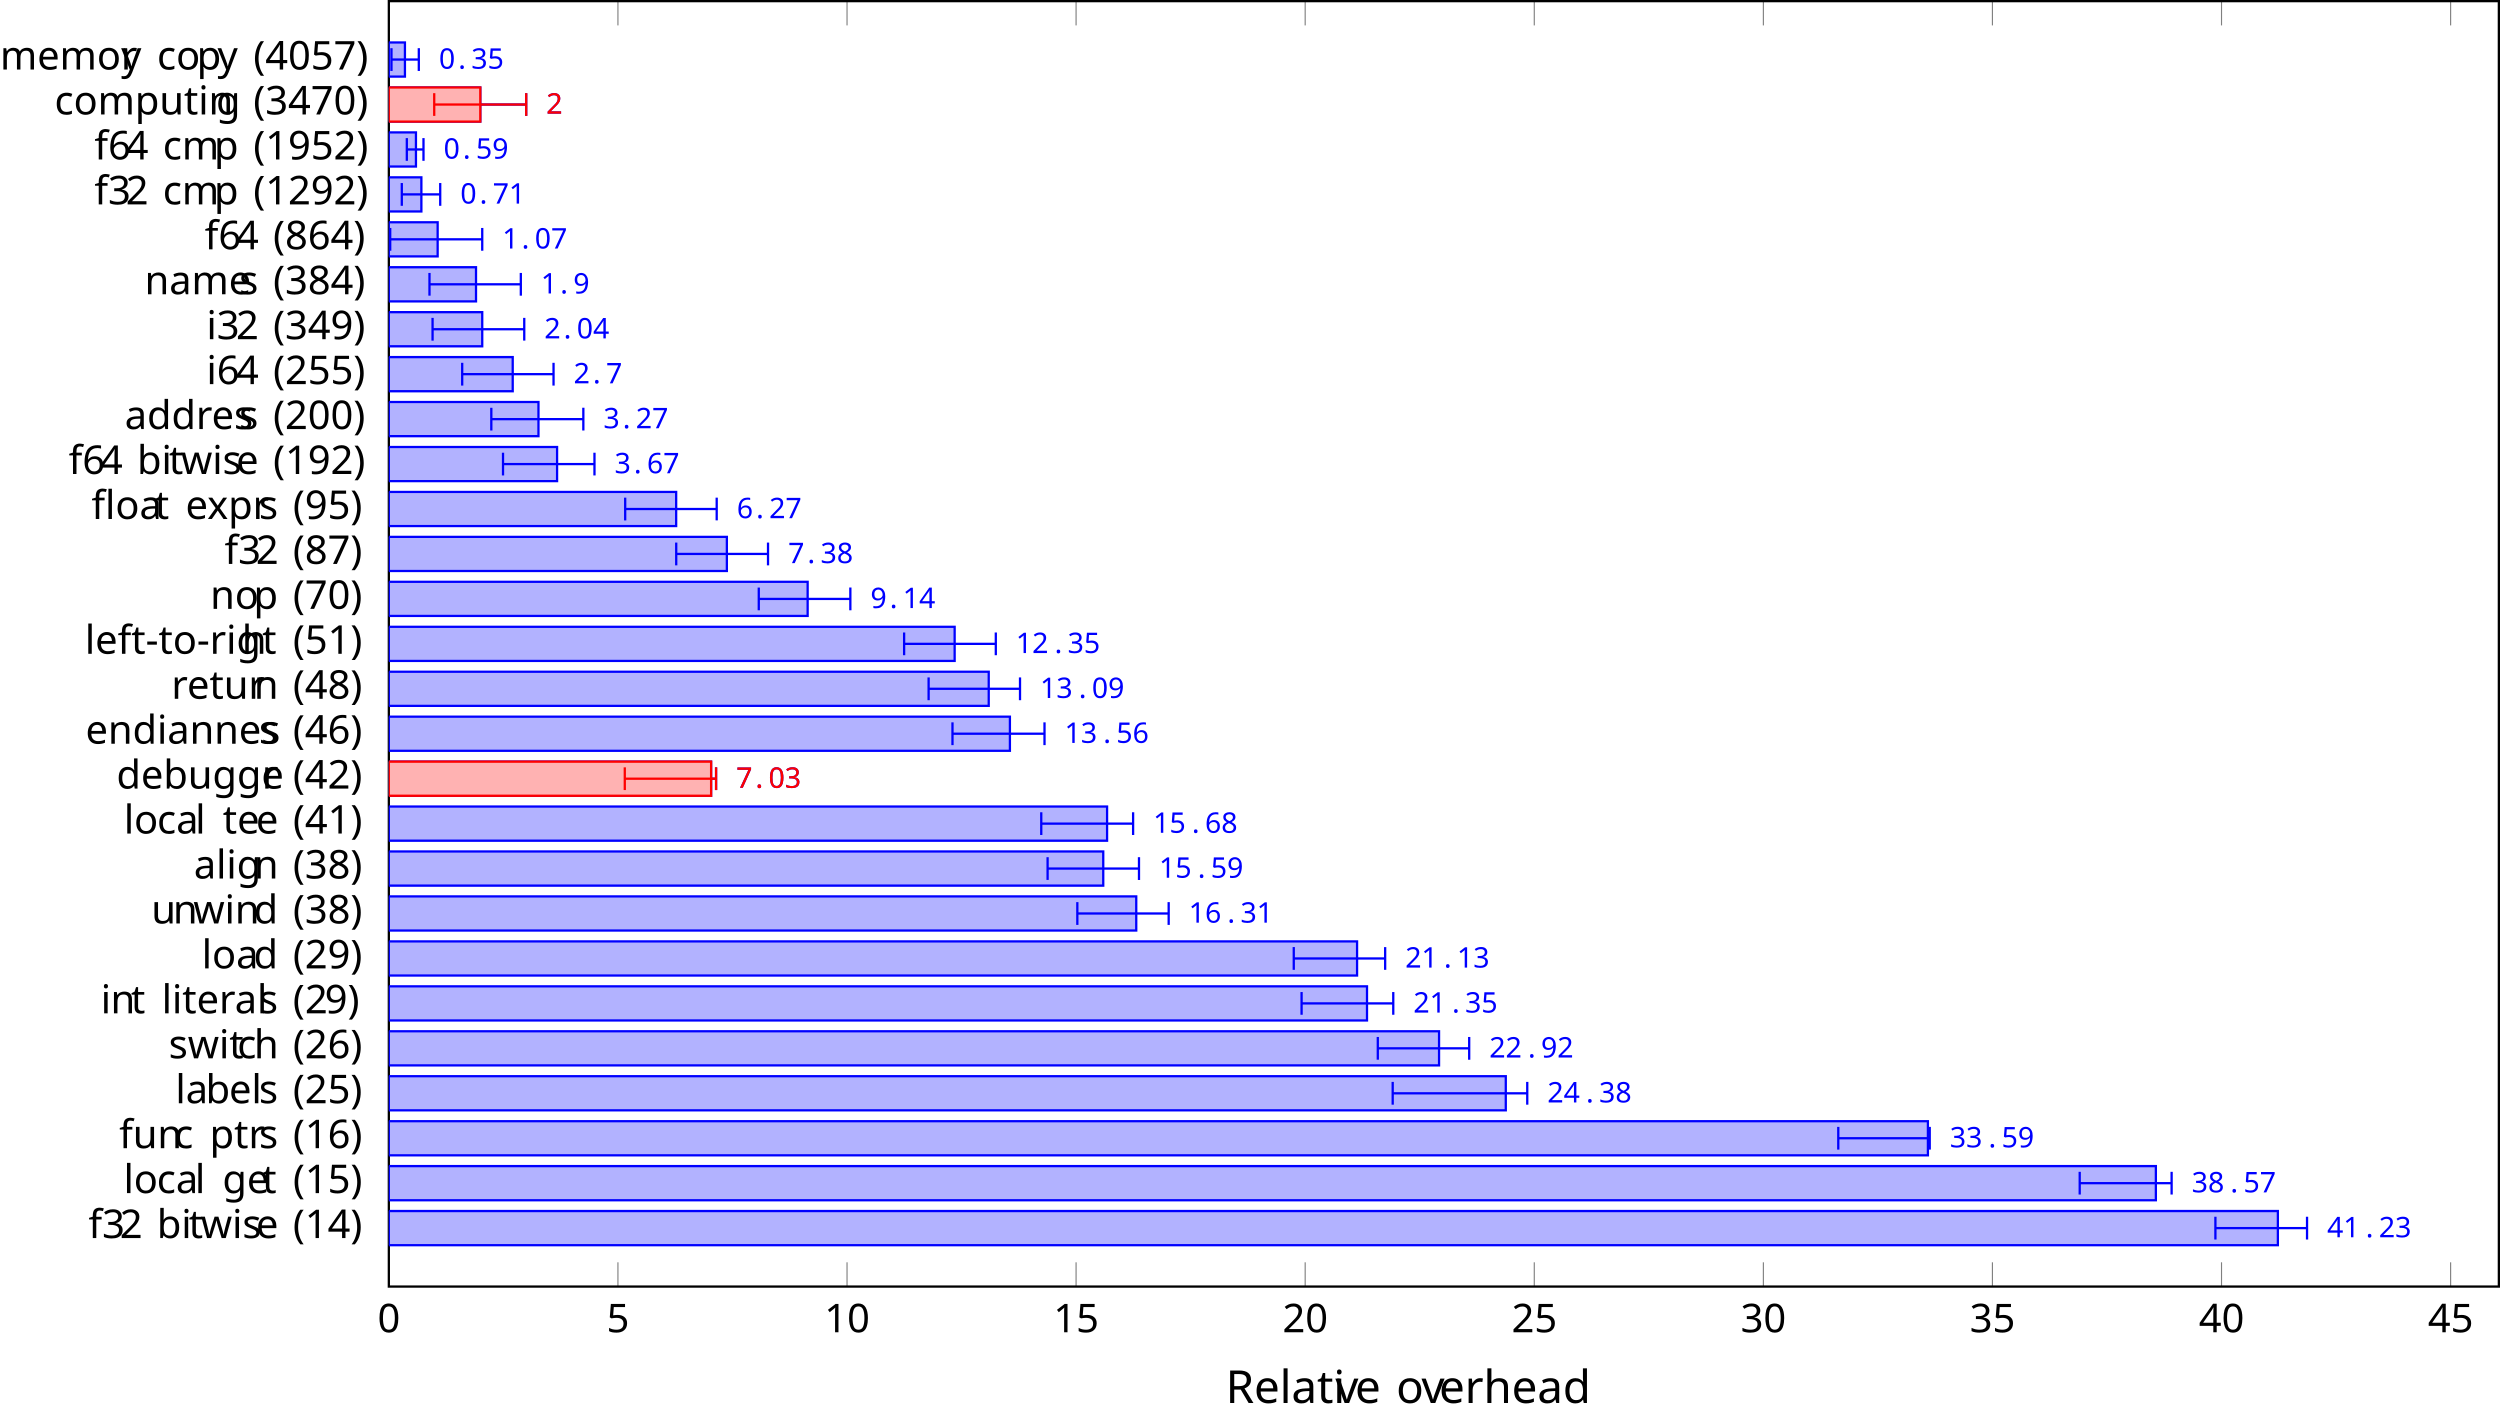
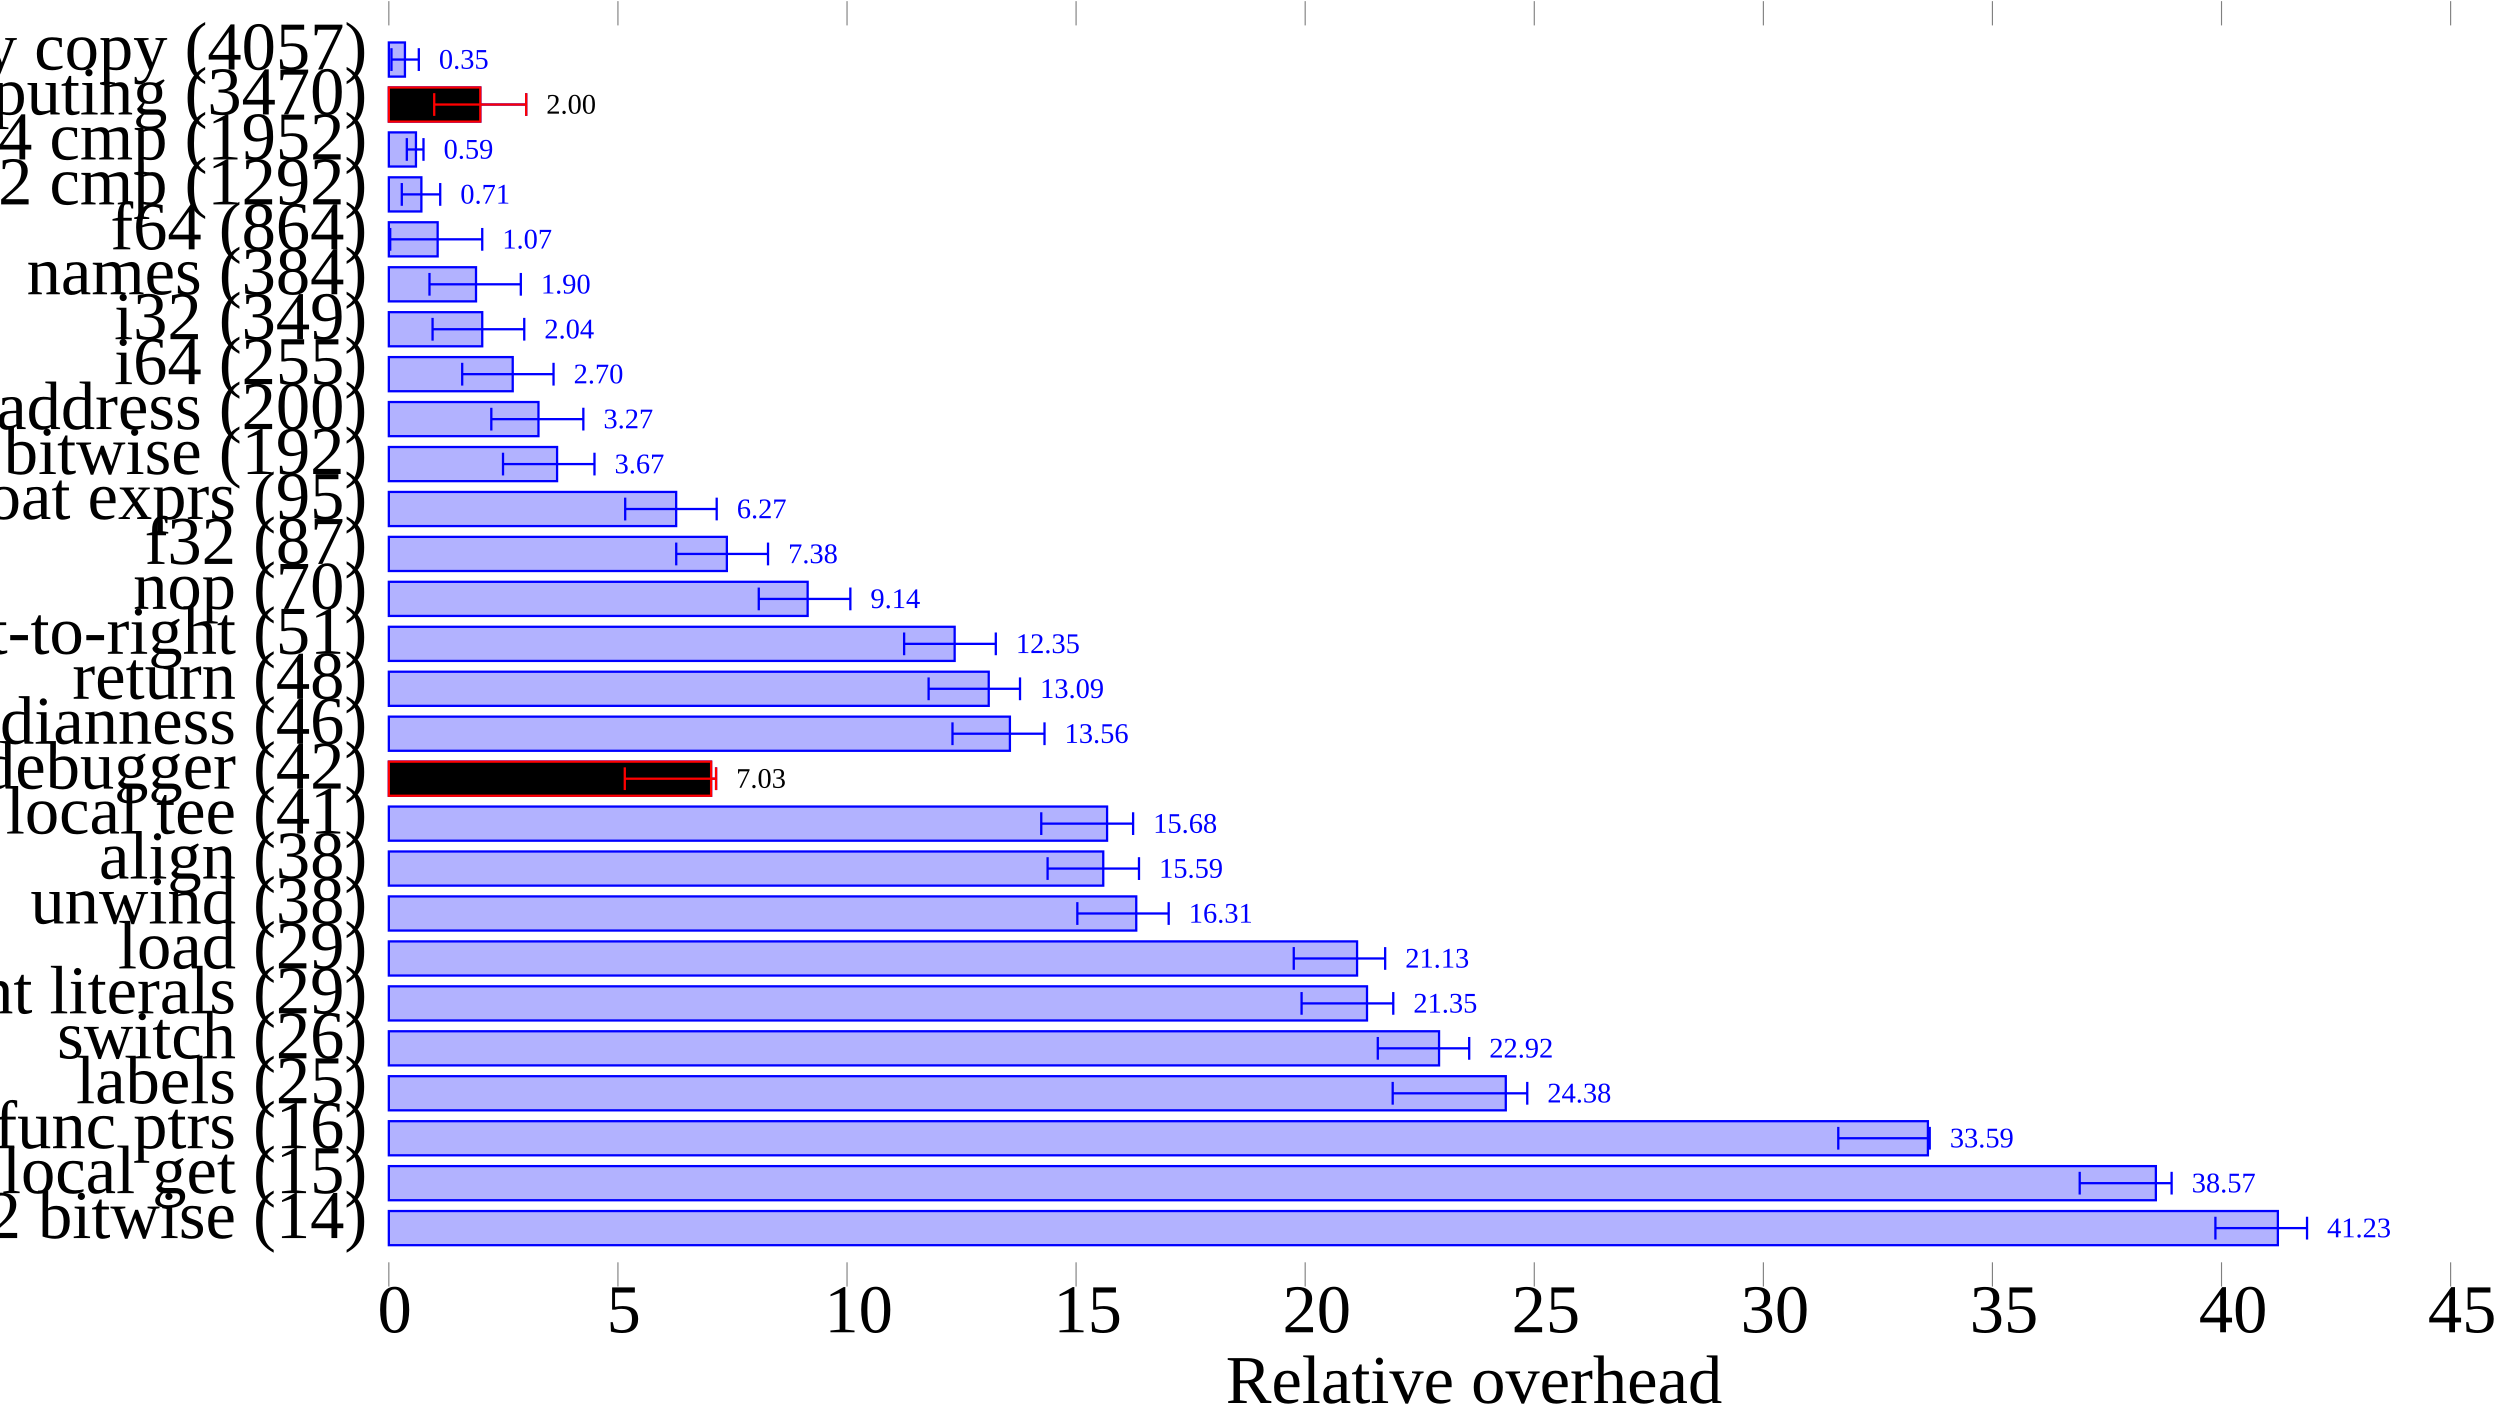
<svg xmlns="http://www.w3.org/2000/svg" id="b" viewBox="0 0 437.91 248.1">
  <defs>
-     <style>.e{fill:#b2b2ff;}.f{stroke:red;}.f,.g,.h,.i,.j{fill:none;}.f,.h,.i,.j{stroke-miterlimit:10;}.f,.h,.j{stroke-width:.4px;}.k{letter-spacing:.43em;}.l{letter-spacing:0em;}.m{letter-spacing:0em;}.n{letter-spacing:.04em;}.o{letter-spacing:-.04em;}.h{stroke:blue;}.i{stroke:gray;stroke-width:.2px;}.p{fill:blue;}.p,.q{font-size:4.98px;}.p,.q,.r,.s{font-family:"STIX Two Text";}.t{letter-spacing:.04em;}.q{fill:red;}.u{letter-spacing:.41em;}.v{letter-spacing:-.03em;}.w{fill:#ffb2b2;}.x{clip-path:url(#d);}.r{font-size:6.97px;}.y{letter-spacing:0em;}.s{font-size:7.97px;}.j{stroke:#000;}.z{letter-spacing:.43em;}.aa{letter-spacing:.44em;}.ab{letter-spacing:.43em;}.ac{letter-spacing:-.03em;}.ad{letter-spacing:-.03em;}</style>
+     <style>
+             .e{fill:#b2b2ff;}.f{stroke:red;}.f,.g,.h,.i,.j{fill:none;}.f,.h,.i,.j{stroke-miterlimit:10;}.f,.h,.j{stroke-width:.4px;}.k{letter-spacing:.43em;}.l{letter-spacing:0em;}.m{letter-spacing:0em;}.n{letter-spacing:.04em;}.o{letter-spacing:-.04em;}.h{stroke:blue;}.i{stroke:gray;stroke-width:.2px;}.p{fill:blue;}.p,.q{font-size:4.98px;}.p,.q,.r,.s{font-family:"STIX
+             Two
+             Text";}.t{letter-spacing:.04em;}.q{fill:red;}.u{letter-spacing:.41em;}.v{letter-spacing:-.03em;}.w{fill:#ffb2b2;}.x{clip-path:url(#d);}.r{font-size:6.97px;}.y{letter-spacing:0em;}.s{font-size:7.97px;}.j{stroke:#000;}.z{letter-spacing:.43em;}.aa{letter-spacing:.44em;}.ab{letter-spacing:.43em;}.ac{letter-spacing:-.03em;}.ad{letter-spacing:-.03em;}
+         </style>
    <clipPath id="d">
      <rect class="g" x="68.11" y=".2" width="369.6" height="225.16" />
    </clipPath>
  </defs>
  <g id="c">
    <path class="i" d="M429.26.2v4.25M389.13.2v4.25M349,.2v4.25M308.88.2v4.25M268.75.2v4.25M228.62.2v4.25M188.49.2v4.25M148.37.2v4.25M108.24.2v4.25M68.11.2v4.25M429.26,225.36v-4.25M389.13,225.36v-4.25M349,225.36v-4.25M308.88,225.36v-4.25M268.75,225.36v-4.25M228.62,225.36v-4.25M188.49,225.36v-4.25M148.37,225.36v-4.25M108.24,225.36v-4.25M68.11,225.36v-4.25" />
    <rect class="j" x="68.11" y=".2" width="369.6" height="225.16" />
    <text class="r" transform="translate(66.13 233.37)">
      <tspan x="0" y="0">0</tspan>
    </text>
    <text class="r" transform="translate(106.25 233.37)">
      <tspan x="0" y="0">5</tspan>
    </text>
    <text class="r" transform="translate(144.4 233.37)">
      <tspan x="0" y="0">10</tspan>
    </text>
    <text class="r" transform="translate(184.52 233.37)">
      <tspan x="0" y="0">15</tspan>
    </text>
    <text class="r" transform="translate(224.65 233.37)">
      <tspan x="0" y="0">20</tspan>
    </text>
    <text class="r" transform="translate(264.78 233.37)">
      <tspan x="0" y="0">25</tspan>
    </text>
    <text class="r" transform="translate(304.9 233.37)">
      <tspan x="0" y="0">30</tspan>
    </text>
    <text class="r" transform="translate(345.03 233.37)">
      <tspan x="0" y="0">35</tspan>
    </text>
    <text class="r" transform="translate(385.16 233.37)">
      <tspan x="0" y="0">40</tspan>
    </text>
    <text class="r" transform="translate(425.28 233.37)">
      <tspan x="0" y="0">45</tspan>
    </text>
-     <text class="r" transform="translate(15.49 216.87)">
-       <tspan x="0" y="0">f3</tspan>
-       <tspan class="k" x="5.5" y="0">2</tspan>
-       <tspan x="11.99" y="0">bi</tspan>
-       <tspan class="ad" x="17.57" y="0">t</tspan>
-       <tspan x="19.69" y="0">wis</tspan>
-       <tspan class="k" x="29.34" y="0">e</tspan>
-       <tspan x="35.82" y="0">(14)</tspan>
-     </text>
-     <text class="r" transform="translate(21.65 208.99)">
-       <tspan x="0" y="0">l</tspan>
-       <tspan class="n" x="1.78" y="0">o</tspan>
-       <tspan x="5.81" y="0">ca</tspan>
-       <tspan class="k" x="12.5" y="0">l</tspan>
-       <tspan x="17.31" y="0">ge</tspan>
-       <tspan class="ab" x="24.28" y="0">t</tspan>
-       <tspan class="m" x="29.67" y="0">(15)</tspan>
-     </text>
-     <text class="r" transform="translate(20.87 201.12)">
-       <tspan x="0" y="0">fun</tspan>
-       <tspan class="k" x="9.64" y="0">c</tspan>
-       <tspan x="15.85" y="0">ptr</tspan>
-       <tspan class="ab" x="24.5" y="0">s</tspan>
-       <tspan x="30.45" y="0">(16)</tspan>
-     </text>
-     <text class="r" transform="translate(30.73 193.25)">
-       <tspan x="0" y="0">la</tspan>
-       <tspan class="t" x="5.29" y="0">b</tspan>
-       <tspan x="9.39" y="0">el</tspan>
-       <tspan class="k" x="14.63" y="0">s</tspan>
-       <tspan class="m" x="20.58" y="0">(25)</tspan>
-     </text>
-     <text class="r" transform="translate(29.55 185.38)">
-       <tspan x="0" y="0">swit</tspan>
-       <tspan class="o" x="12.01" y="0">c</tspan>
-       <tspan class="ab" x="14.94" y="0">h</tspan>
-       <tspan class="m" x="21.76" y="0">(26)</tspan>
-     </text>
-     <text class="r" transform="translate(17.65 177.5)">
-       <tspan x="0" y="0">i</tspan>
-       <tspan class="ac" x="1.72" y="0">n</tspan>
-       <tspan class="aa" x="5.29" y="0">t</tspan>
-       <tspan x="10.68" y="0">literal</tspan>
-       <tspan class="aa" x="27.7" y="0">s</tspan>
-       <tspan class="m" x="33.65" y="0">(</tspan>
-       <tspan class="l" x="35.77" y="0">2</tspan>
-       <tspan x="39.24" y="0">9)</tspan>
-     </text>
-     <text class="r" transform="translate(35.34 169.63)">
-       <tspan x="0" y="0">loa</tspan>
-       <tspan class="k" x="9.07" y="0">d</tspan>
-       <tspan class="m" x="15.97" y="0">(29)</tspan>
-     </text>
-     <text class="r" transform="translate(26.51 161.76)">
-       <tspan x="0" y="0">u</tspan>
-       <tspan class="ac" x="3.79" y="0">n</tspan>
-       <tspan x="7.36" y="0">win</tspan>
-       <tspan class="ab" x="17.91" y="0">d</tspan>
-       <tspan x="24.81" y="0">(38)</tspan>
-     </text>
-     <text class="r" transform="translate(33.95 153.89)">
-       <tspan x="0" y="0">alig</tspan>
-       <tspan class="ab" x="10.52" y="0">n</tspan>
-       <tspan x="17.36" y="0">(38)</tspan>
-     </text>
-     <text class="r" transform="translate(21.7 146.01)">
-       <tspan x="0" y="0">l</tspan>
-       <tspan class="n" x="1.78" y="0">o</tspan>
-       <tspan x="5.81" y="0">ca</tspan>
-       <tspan class="z" x="12.5" y="0">l</tspan>
-       <tspan class="m" x="17.32" y="0">te</tspan>
-       <tspan class="k" x="23.13" y="0">e</tspan>
-       <tspan class="m" x="29.62" y="0">(41)</tspan>
-     </text>
-     <text class="r" transform="translate(20.4 138.14)">
-       <tspan x="0" y="0">debugge</tspan>
-       <tspan class="ab" x="25.47" y="0">r</tspan>
-       <tspan x="30.91" y="0">(42)</tspan>
-     </text>
-     <text class="r" transform="translate(14.98 130.27)">
-       <tspan x="0" y="0">endiannes</tspan>
-       <tspan class="ab" x="30.38" y="0">s</tspan>
-       <tspan x="36.33" y="0">(46)</tspan>
-     </text>
-     <text class="r" transform="translate(30.02 122.4)">
-       <tspan x="0" y="0">retur</tspan>
-       <tspan class="ab" x="14.45" y="0">n</tspan>
-       <tspan class="m" x="21.29" y="0">(48)</tspan>
-     </text>
-     <text class="r" transform="translate(14.87 114.52)">
-       <tspan x="0" y="0">left-to-rig</tspan>
-       <tspan class="ac" x="27.5" y="0">h</tspan>
-       <tspan class="aa" x="31.05" y="0">t</tspan>
-       <tspan x="36.44" y="0">(51)</tspan>
-     </text>
-     <text class="r" transform="translate(36.82 106.65)">
-       <tspan x="0" y="0">no</tspan>
-       <tspan class="k" x="7.59" y="0">p</tspan>
-       <tspan class="m" x="14.49" y="0">(70)</tspan>
-     </text>
-     <text class="r" transform="translate(39.32 98.78)">
-       <tspan x="0" y="0">f3</tspan>
-       <tspan class="k" x="5.5" y="0">2</tspan>
-       <tspan class="m" x="11.99" y="0">(87)</tspan>
-     </text>
-     <text class="r" transform="translate(16.01 90.91)">
-       <tspan x="0" y="0">ﬂoa</tspan>
-       <tspan class="k" x="11.11" y="0">t</tspan>
-       <tspan x="16.49" y="0">expr</tspan>
-       <tspan class="k" x="29.35" y="0">s</tspan>
-       <tspan class="m" x="35.3" y="0">(95)</tspan>
-     </text>
-     <text class="r" transform="translate(12.02 83.03)">
-       <tspan x="0" y="0">f6</tspan>
-       <tspan class="k" x="5.5" y="0">4</tspan>
-       <tspan x="11.99" y="0">bi</tspan>
-       <tspan class="ad" x="17.57" y="0">t</tspan>
-       <tspan x="19.69" y="0">wis</tspan>
-       <tspan class="z" x="29.34" y="0">e</tspan>
-       <tspan class="m" x="35.83" y="0">(192)</tspan>
-     </text>
-     <text class="r" transform="translate(21.84 75.16)">
-       <tspan x="0" y="0">addres</tspan>
-       <tspan class="ab" x="20.06" y="0">s</tspan>
-       <tspan x="26" y="0">(200)</tspan>
-     </text>
-     <text class="r" transform="translate(36.17 67.29)">
-       <tspan x="0" y="0">i6</tspan>
-       <tspan class="ab" x="5.18" y="0">4</tspan>
-       <tspan class="m" x="11.67" y="0">(255)</tspan>
-     </text>
-     <text class="r" transform="translate(36.17 59.42)">
-       <tspan x="0" y="0">i3</tspan>
-       <tspan class="ab" x="5.18" y="0">2</tspan>
-       <tspan class="m" x="11.67" y="0">(349)</tspan>
-     </text>
-     <text class="r" transform="translate(25.33 51.54)">
-       <tspan x="0" y="0">name</tspan>
-       <tspan class="ab" x="16.57" y="0">s</tspan>
-       <tspan class="m" x="22.52" y="0">(384)</tspan>
-     </text>
-     <text class="r" transform="translate(35.85 43.67)">
-       <tspan x="0" y="0">f6</tspan>
-       <tspan class="k" x="5.5" y="0">4</tspan>
-       <tspan class="m" x="11.99" y="0">(864)</tspan>
-     </text>
-     <text class="r" transform="translate(16.53 35.8)">
-       <tspan x="0" y="0">f3</tspan>
-       <tspan class="k" x="5.5" y="0">2</tspan>
-       <tspan x="11.99" y="0">cm</tspan>
-       <tspan class="k" x="20.96" y="0">p</tspan>
-       <tspan x="27.85" y="0">(1292)</tspan>
-     </text>
-     <text class="r" transform="translate(16.53 27.93)">
-       <tspan x="0" y="0">f6</tspan>
-       <tspan class="k" x="5.5" y="0">4</tspan>
-       <tspan x="11.99" y="0">cm</tspan>
-       <tspan class="k" x="20.96" y="0">p</tspan>
-       <tspan x="27.85" y="0">(1952)</tspan>
-     </text>
-     <text class="r" transform="translate(9.55 20.05)">
-       <tspan x="0" y="0">computin</tspan>
-       <tspan class="k" x="28.29" y="0">g</tspan>
-       <tspan class="m" x="34.83" y="0">(3470)</tspan>
-     </text>
-     <text class="r" transform="translate(0 12.18)">
-       <tspan x="0" y="0">memor</tspan>
-       <tspan class="ab" x="21.22" y="0">y</tspan>
-       <tspan class="y" x="27.5" y="0">co</tspan>
-       <tspan class="ad" x="34.46" y="0">p</tspan>
-       <tspan class="ab" x="38.1" y="0">y</tspan>
-       <tspan x="44.38" y="0">(4057)</tspan>
+     <text text-anchor="end" class="r" transform="translate(64.32 216.87)">
+       <tspan x="0" y="0">f32 bitwise (14)</tspan>
+     </text>
+     <text text-anchor="end" class="r" transform="translate(64.32 208.99)">
+       <tspan x="0" y="0">local get (15)</tspan>
+     </text>
+     <text text-anchor="end" class="r" transform="translate(64.32 201.12)">
+       <tspan x="0" y="0">func ptrs (16)</tspan>
+     </text>
+     <text text-anchor="end" class="r" transform="translate(64.32 193.25)">
+       <tspan x="0" y="0">labels (25)</tspan>
+     </text>
+     <text text-anchor="end" class="r" transform="translate(64.32 185.38)">
+       <tspan x="0" y="0">switch (26)</tspan>
+     </text>
+     <text text-anchor="end" class="r" transform="translate(64.32 177.50)">
+       <tspan x="0" y="0">int literals (29)</tspan>
+     </text>
+     <text text-anchor="end" class="r" transform="translate(64.32 169.63)">
+       <tspan x="0" y="0">load (29)</tspan>
+     </text>
+     <text text-anchor="end" class="r" transform="translate(64.32 161.76)">
+       <tspan x="0" y="0">unwind (38)</tspan>
+     </text>
+     <text text-anchor="end" class="r" transform="translate(64.32 153.89)">
+       <tspan x="0" y="0">align (38)</tspan>
+     </text>
+     <text text-anchor="end" class="r" transform="translate(64.32 146.01)">
+       <tspan x="0" y="0">local tee (41)</tspan>
+     </text>
+     <text text-anchor="end" class="r" transform="translate(64.32 138.14)">
+       <tspan x="0" y="0">debugger (42)</tspan>
+     </text>
+     <text text-anchor="end" class="r" transform="translate(64.32 130.27)">
+       <tspan x="0" y="0">endianness (46)</tspan>
+     </text>
+     <text text-anchor="end" class="r" transform="translate(64.32 122.40)">
+       <tspan x="0" y="0">return (48)</tspan>
+     </text>
+     <text text-anchor="end" class="r" transform="translate(64.32 114.52)">
+       <tspan x="0" y="0">left-to-right (51)</tspan>
+     </text>
+     <text text-anchor="end" class="r" transform="translate(64.32 106.65)">
+       <tspan x="0" y="0">nop (70)</tspan>
+     </text>
+     <text text-anchor="end" class="r" transform="translate(64.32 98.78)">
+       <tspan x="0" y="0">f32 (87)</tspan>
+     </text>
+     <text text-anchor="end" class="r" transform="translate(64.32 90.91)">
+       <tspan x="0" y="0">ﬂoat exprs (95)</tspan>
+     </text>
+     <text text-anchor="end" class="r" transform="translate(64.32 83.03)">
+       <tspan x="0" y="0">f64 bitwise (192)</tspan>
+     </text>
+     <text text-anchor="end" class="r" transform="translate(64.32 75.16)">
+       <tspan x="0" y="0">address (200)</tspan>
+     </text>
+     <text text-anchor="end" class="r" transform="translate(64.32 67.29)">
+       <tspan x="0" y="0">i64 (255)</tspan>
+     </text>
+     <text text-anchor="end" class="r" transform="translate(64.32 59.42)">
+       <tspan x="0" y="0">i32 (349)</tspan>
+     </text>
+     <text text-anchor="end" class="r" transform="translate(64.32 51.54)">
+       <tspan x="0" y="0">names (384)</tspan>
+     </text>
+     <text text-anchor="end" class="r" transform="translate(64.32 43.67)">
+       <tspan x="0" y="0">f64 (864)</tspan>
+     </text>
+     <text text-anchor="end" class="r" transform="translate(64.32 35.8)">
+       <tspan x="0" y="0">f32 cmp (1292)</tspan>
+     </text>
+     <text text-anchor="end" class="r" transform="translate(64.32 27.93)">
+       <tspan x="0" y="0">f64 cmp (1952)</tspan>
+     </text>
+     <text text-anchor="end" class="r" transform="translate(64.32 20.05)">
+       <tspan x="0" y="0">computing (3470)</tspan>
+     </text>
+     <text text-anchor="end" class="r" transform="translate(64.32 12.18)">
+       <tspan x="0" y="0">memory copy (4057)</tspan>
    </text>
    <g class="x">
      <path class="e" d="M68.11,13.42h2.82v-5.98h-2.82v5.98ZM68.11,21.3h16.02v-5.98h-16.02v5.98ZM68.11,29.17h4.75v-5.98h-4.75v5.98ZM68.11,37.04h5.7v-5.98h-5.7v5.98ZM68.11,44.91h8.55v-5.98h-8.55v5.98ZM68.11,52.79h15.27v-5.98h-15.27v5.98ZM68.11,60.66h16.36v-5.98h-16.36v5.98ZM68.11,68.53h21.7v-5.98h-21.7v5.98ZM68.11,76.4h26.21v-5.98h-26.21v5.98ZM68.11,84.28h29.47v-5.98h-29.47v5.98ZM68.11,92.15h50.33v-5.98h-50.33v5.98ZM68.11,100.02h59.21v-5.98h-59.21v5.98ZM68.11,107.89h73.36v-5.98h-73.36v5.98ZM68.11,115.77h99.11v-5.98h-99.11v5.98ZM68.11,123.64h105.08v-5.98h-105.08v5.98ZM68.11,131.51h108.79v-5.98h-108.79v5.98ZM68.11,139.39h56.45v-5.98h-56.45v5.98ZM68.11,147.26h125.81v-5.98h-125.81v5.98ZM68.11,155.13h125.14v-5.98h-125.14v5.98ZM68.11,163h130.92v-5.98H68.11v5.98ZM68.11,170.88h169.6v-5.98H68.11v5.98ZM68.11,178.75h171.34v-5.98H68.11v5.98ZM68.11,186.62h183.96v-5.98H68.11v5.98ZM68.11,194.49h195.65v-5.98H68.11v5.98ZM68.11,202.37h269.59v-5.98H68.11v5.98ZM68.11,210.24h309.52v-5.98H68.11v5.98ZM68.11,218.11h330.89v-5.98H68.11v5.98Z" />
      <path class="h" d="M68.11,13.42h2.82v-5.98h-2.82v5.98ZM68.11,21.3h16.02v-5.98h-16.02v5.98ZM68.11,29.17h4.75v-5.98h-4.75v5.98ZM68.11,37.04h5.7v-5.98h-5.7v5.98ZM68.11,44.91h8.55v-5.98h-8.55v5.98ZM68.11,52.79h15.27v-5.98h-15.27v5.98ZM68.11,60.66h16.36v-5.98h-16.36v5.98ZM68.11,68.53h21.7v-5.98h-21.7v5.98ZM68.11,76.4h26.21v-5.98h-26.21v5.98ZM68.11,84.28h29.47v-5.98h-29.47v5.98ZM68.11,92.15h50.33v-5.98h-50.33v5.98ZM68.11,100.02h59.21v-5.98h-59.21v5.98ZM68.11,107.89h73.36v-5.98h-73.36v5.98ZM68.11,115.77h99.11v-5.98h-99.11v5.98ZM68.11,123.64h105.08v-5.98h-105.08v5.98ZM68.11,131.51h108.79v-5.98h-108.79v5.98ZM68.11,139.39h56.45v-5.98h-56.45v5.98ZM68.11,147.26h125.81v-5.98h-125.81v5.98ZM68.11,155.13h125.14v-5.98h-125.14v5.98ZM68.11,163h130.92v-5.98H68.11v5.98ZM68.11,170.88h169.6v-5.98H68.11v5.98ZM68.11,178.75h171.34v-5.98H68.11v5.98ZM68.11,186.62h183.96v-5.98H68.11v5.98ZM68.11,194.49h195.65v-5.98H68.11v5.98ZM68.11,202.37h269.59v-5.98H68.11v5.98ZM68.11,210.24h309.52v-5.98H68.11v5.98ZM68.11,218.11h330.89v-5.98H68.11v5.98Z" />
      <line class="h" x1="399" y1="215.12" x2="404.11" y2="215.12" />
      <line class="h" x1="404.11" y1="213.13" x2="404.11" y2="217.12" />
      <line class="h" x1="399" y1="215.12" x2="388.07" y2="215.12" />
      <line class="h" x1="388.06" y1="217.12" x2="388.06" y2="213.13" />
      <line class="h" x1="377.63" y1="207.25" x2="380.4" y2="207.25" />
      <line class="h" x1="380.39" y1="205.26" x2="380.39" y2="209.24" />
      <line class="h" x1="377.63" y1="207.25" x2="364.29" y2="207.25" />
      <line class="h" x1="364.29" y1="209.24" x2="364.29" y2="205.26" />
      <line class="h" x1="337.7" y1="199.38" x2="338.03" y2="199.38" />
      <line class="h" x1="338.02" y1="197.39" x2="338.02" y2="201.37" />
      <line class="h" x1="337.7" y1="199.38" x2="322.01" y2="199.38" />
      <line class="h" x1="322" y1="201.37" x2="322" y2="197.39" />
      <line class="h" x1="263.77" y1="191.51" x2="267.52" y2="191.51" />
      <line class="h" x1="267.52" y1="189.51" x2="267.52" y2="193.5" />
      <line class="h" x1="263.77" y1="191.51" x2="243.95" y2="191.51" />
      <line class="h" x1="243.95" y1="193.5" x2="243.95" y2="189.51" />
      <line class="h" x1="252.08" y1="183.63" x2="257.35" y2="183.63" />
      <line class="h" x1="257.35" y1="181.64" x2="257.35" y2="185.63" />
      <line class="h" x1="252.08" y1="183.63" x2="241.34" y2="183.63" />
      <line class="h" x1="241.34" y1="185.62" x2="241.34" y2="181.64" />
      <line class="h" x1="239.45" y1="175.76" x2="244.05" y2="175.76" />
      <line class="h" x1="244.05" y1="173.77" x2="244.05" y2="177.75" />
      <line class="h" x1="239.45" y1="175.76" x2="227.99" y2="175.76" />
      <line class="h" x1="227.99" y1="177.75" x2="227.99" y2="173.77" />
      <line class="h" x1="237.71" y1="167.89" x2="242.64" y2="167.89" />
      <line class="h" x1="242.63" y1="165.9" x2="242.63" y2="169.88" />
      <line class="h" x1="237.71" y1="167.89" x2="226.62" y2="167.89" />
      <line class="h" x1="226.62" y1="169.88" x2="226.62" y2="165.89" />
      <line class="h" x1="199.04" y1="160.01" x2="204.71" y2="160.01" />
      <line class="h" x1="204.71" y1="158.02" x2="204.71" y2="162.01" />
      <line class="h" x1="199.04" y1="160.01" x2="188.71" y2="160.01" />
      <line class="h" x1="188.71" y1="162.01" x2="188.71" y2="158.02" />
      <line class="h" x1="193.25" y1="152.14" x2="199.51" y2="152.14" />
      <line class="h" x1="199.51" y1="150.15" x2="199.51" y2="154.14" />
      <line class="h" x1="193.25" y1="152.14" x2="183.51" y2="152.14" />
      <line class="h" x1="183.5" y1="154.13" x2="183.5" y2="150.15" />
      <line class="h" x1="193.93" y1="144.27" x2="198.49" y2="144.27" />
      <line class="h" x1="198.48" y1="142.28" x2="198.48" y2="146.26" />
      <line class="h" x1="193.93" y1="144.27" x2="182.39" y2="144.27" />
      <line class="h" x1="182.39" y1="146.26" x2="182.39" y2="142.28" />
      <line class="h" x1="124.57" y1="136.4" x2="125.43" y2="136.4" />
      <line class="h" x1="125.43" y1="134.41" x2="125.43" y2="138.39" />
      <line class="h" x1="124.57" y1="136.4" x2="109.44" y2="136.4" />
      <line class="h" x1="109.44" y1="138.39" x2="109.44" y2="134.4" />
      <line class="h" x1="176.9" y1="128.52" x2="182.96" y2="128.52" />
      <line class="h" x1="182.96" y1="126.53" x2="182.96" y2="130.52" />
      <line class="h" x1="176.9" y1="128.52" x2="166.84" y2="128.52" />
      <line class="h" x1="166.84" y1="130.52" x2="166.84" y2="126.53" />
      <line class="h" x1="173.19" y1="120.65" x2="178.67" y2="120.65" />
      <line class="h" x1="178.67" y1="118.66" x2="178.67" y2="122.65" />
      <line class="h" x1="173.19" y1="120.65" x2="162.66" y2="120.65" />
      <line class="h" x1="162.66" y1="122.65" x2="162.66" y2="118.66" />
      <line class="h" x1="167.22" y1="112.78" x2="174.43" y2="112.78" />
      <line class="h" x1="174.43" y1="110.79" x2="174.43" y2="114.77" />
      <line class="h" x1="167.22" y1="112.78" x2="158.37" y2="112.78" />
      <line class="h" x1="158.37" y1="114.77" x2="158.37" y2="110.79" />
      <line class="h" x1="141.47" y1="104.91" x2="148.95" y2="104.91" />
      <line class="h" x1="148.95" y1="102.91" x2="148.95" y2="106.9" />
      <line class="h" x1="141.47" y1="104.91" x2="132.91" y2="104.91" />
      <line class="h" x1="132.91" y1="106.9" x2="132.91" y2="102.92" />
      <line class="h" x1="127.32" y1="97.03" x2="134.53" y2="97.03" />
      <line class="h" x1="134.53" y1="95.04" x2="134.53" y2="99.03" />
      <line class="h" x1="127.32" y1="97.03" x2="118.45" y2="97.03" />
      <line class="h" x1="118.45" y1="99.03" x2="118.45" y2="95.04" />
      <line class="h" x1="118.45" y1="89.16" x2="125.54" y2="89.16" />
      <line class="h" x1="125.54" y1="87.17" x2="125.54" y2="91.15" />
      <line class="h" x1="118.45" y1="89.16" x2="109.51" y2="89.16" />
      <line class="h" x1="109.51" y1="91.16" x2="109.51" y2="87.17" />
      <line class="h" x1="97.58" y1="81.29" x2="104.13" y2="81.29" />
      <line class="h" x1="104.13" y1="79.3" x2="104.13" y2="83.28" />
      <line class="h" x1="97.58" y1="81.29" x2="88.11" y2="81.29" />
      <line class="h" x1="88.11" y1="83.28" x2="88.11" y2="79.3" />
      <line class="h" x1="94.32" y1="73.42" x2="102.18" y2="73.42" />
      <line class="h" x1="102.18" y1="71.42" x2="102.18" y2="75.41" />
      <line class="h" x1="94.32" y1="73.42" x2="86.06" y2="73.42" />
      <line class="h" x1="86.06" y1="75.41" x2="86.06" y2="71.43" />
      <line class="h" x1="89.81" y1="65.54" x2="96.96" y2="65.54" />
      <line class="h" x1="96.96" y1="63.55" x2="96.96" y2="67.54" />
      <line class="h" x1="89.81" y1="65.54" x2="80.96" y2="65.54" />
      <line class="h" x1="80.96" y1="67.54" x2="80.96" y2="63.55" />
      <line class="h" x1="84.48" y1="57.67" x2="91.83" y2="57.67" />
      <line class="h" x1="91.83" y1="55.68" x2="91.83" y2="59.66" />
      <line class="h" x1="84.48" y1="57.67" x2="75.77" y2="57.67" />
      <line class="h" x1="75.77" y1="59.67" x2="75.77" y2="55.68" />
      <line class="h" x1="83.39" y1="49.8" x2="91.23" y2="49.8" />
      <line class="h" x1="91.23" y1="47.81" x2="91.23" y2="51.79" />
      <line class="h" x1="83.39" y1="49.8" x2="75.23" y2="49.8" />
      <line class="h" x1="75.23" y1="51.79" x2="75.23" y2="47.81" />
      <line class="h" x1="76.67" y1="41.92" x2="84.47" y2="41.92" />
      <line class="h" x1="84.47" y1="39.93" x2="84.47" y2="43.92" />
      <line class="h" x1="76.67" y1="41.92" x2="68.35" y2="41.92" />
      <line class="h" x1="68.35" y1="43.92" x2="68.35" y2="39.93" />
      <line class="h" x1="73.81" y1="34.05" x2="77.11" y2="34.05" />
      <line class="h" x1="77.11" y1="32.06" x2="77.11" y2="36.05" />
      <line class="h" x1="73.81" y1="34.05" x2="70.38" y2="34.05" />
      <line class="h" x1="70.38" y1="36.05" x2="70.38" y2="32.06" />
      <line class="h" x1="72.86" y1="26.18" x2="74.18" y2="26.18" />
      <line class="h" x1="74.18" y1="24.19" x2="74.18" y2="28.17" />
      <line class="h" x1="72.86" y1="26.18" x2="71.26" y2="26.18" />
      <line class="h" x1="71.26" y1="28.17" x2="71.26" y2="24.19" />
      <line class="h" x1="84.14" y1="18.31" x2="92.17" y2="18.31" />
      <line class="h" x1="92.17" y1="16.32" x2="92.17" y2="20.3" />
      <line class="h" x1="84.14" y1="18.31" x2="76.06" y2="18.31" />
      <line class="h" x1="76.06" y1="20.3" x2="76.06" y2="16.32" />
      <line class="h" x1="70.93" y1="10.43" x2="73.36" y2="10.43" />
      <line class="h" x1="73.36" y1="8.44" x2="73.36" y2="12.43" />
      <line class="h" x1="70.93" y1="10.43" x2="68.57" y2="10.43" />
      <line class="h" x1="68.57" y1="12.43" x2="68.57" y2="8.44" />
      <rect class="w" x="68.11" y="15.32" width="16.02" height="5.98" />
      <rect class="f" x="68.11" y="15.32" width="16.02" height="5.98" />
      <line class="f" x1="84.14" y1="18.31" x2="92.17" y2="18.31" />
      <line class="f" x1="92.17" y1="16.32" x2="92.17" y2="20.3" />
      <line class="f" x1="84.14" y1="18.31" x2="76.06" y2="18.31" />
      <line class="f" x1="76.06" y1="20.3" x2="76.06" y2="16.32" />
      <rect class="w" x="68.11" y="133.41" width="56.45" height="5.98" />
      <rect class="f" x="68.11" y="133.41" width="56.45" height="5.98" />
      <line class="f" x1="124.57" y1="136.4" x2="125.43" y2="136.4" />
      <line class="f" x1="125.43" y1="134.41" x2="125.43" y2="138.39" />
      <line class="f" x1="124.57" y1="136.4" x2="109.44" y2="136.4" />
      <line class="f" x1="109.44" y1="138.39" x2="109.44" y2="134.41" />
    </g>
    <text class="p" transform="translate(407.62 216.73)">
-       <tspan x="0" y="0">41</tspan>
-     </text>
-     <text class="p" transform="translate(414.4 216.73)">
-       <tspan x="0" y="0">.</tspan>
-     </text>
-     <text class="p" transform="translate(416.69 216.73)">
-       <tspan x="0" y="0">23</tspan>
+       <tspan x="0" y="0">41.23</tspan>
    </text>
    <text class="p" transform="translate(383.91 208.86)">
-       <tspan x="0" y="0">38</tspan>
-     </text>
-     <text class="p" transform="translate(390.69 208.86)">
-       <tspan x="0" y="0">.</tspan>
-     </text>
-     <text class="p" transform="translate(392.98 208.86)">
-       <tspan x="0" y="0">57</tspan>
+       <tspan x="0" y="0">38.57</tspan>
    </text>
    <text class="p" transform="translate(341.54 200.98)">
-       <tspan x="0" y="0">33</tspan>
-     </text>
-     <text class="p" transform="translate(348.32 200.98)">
-       <tspan x="0" y="0">.</tspan>
-     </text>
-     <text class="p" transform="translate(350.61 200.98)">
-       <tspan x="0" y="0">59</tspan>
+       <tspan x="0" y="0">33.59</tspan>
    </text>
    <text class="p" transform="translate(271.04 193.11)">
-       <tspan x="0" y="0">24</tspan>
-     </text>
-     <text class="p" transform="translate(277.82 193.11)">
-       <tspan x="0" y="0">.</tspan>
-     </text>
-     <text class="p" transform="translate(280.1 193.11)">
-       <tspan x="0" y="0">38</tspan>
+       <tspan x="0" y="0">24.38</tspan>
    </text>
    <text class="p" transform="translate(260.87 185.24)">
-       <tspan x="0" y="0">22</tspan>
-     </text>
-     <text class="p" transform="translate(267.65 185.24)">
-       <tspan x="0" y="0">.</tspan>
-     </text>
-     <text class="p" transform="translate(269.93 185.24)">
-       <tspan x="0" y="0">92</tspan>
+       <tspan x="0" y="0">22.92</tspan>
    </text>
    <text class="p" transform="translate(247.57 177.37)">
-       <tspan x="0" y="0">21</tspan>
-     </text>
-     <text class="p" transform="translate(254.35 177.37)">
-       <tspan x="0" y="0">.</tspan>
-     </text>
-     <text class="p" transform="translate(256.63 177.37)">
-       <tspan x="0" y="0">35</tspan>
+       <tspan x="0" y="0">21.35</tspan>
    </text>
    <text class="p" transform="translate(246.15 169.49)">
-       <tspan x="0" y="0">21</tspan>
-     </text>
-     <text class="p" transform="translate(252.93 169.49)">
-       <tspan x="0" y="0">.</tspan>
-     </text>
-     <text class="p" transform="translate(255.22 169.49)">
-       <tspan x="0" y="0">13</tspan>
+       <tspan x="0" y="0">21.13</tspan>
    </text>
    <text class="p" transform="translate(208.23 161.62)">
-       <tspan x="0" y="0">16</tspan>
-     </text>
-     <text class="p" transform="translate(215 161.62)">
-       <tspan x="0" y="0">.</tspan>
-     </text>
-     <text class="p" transform="translate(217.29 161.62)">
-       <tspan x="0" y="0">31</tspan>
+       <tspan x="0" y="0">16.31</tspan>
    </text>
    <text class="p" transform="translate(203.03 153.75)">
-       <tspan x="0" y="0">15</tspan>
-     </text>
-     <text class="p" transform="translate(209.81 153.75)">
-       <tspan x="0" y="0">.</tspan>
-     </text>
-     <text class="p" transform="translate(212.09 153.75)">
-       <tspan x="0" y="0">59</tspan>
+       <tspan x="0" y="0">15.59</tspan>
    </text>
    <text class="p" transform="translate(202 145.88)">
-       <tspan x="0" y="0">15</tspan>
-     </text>
-     <text class="p" transform="translate(208.78 145.88)">
-       <tspan x="0" y="0">.</tspan>
-     </text>
-     <text class="p" transform="translate(211.07 145.88)">
-       <tspan x="0" y="0">68</tspan>
-     </text>
-     <text class="p" transform="translate(128.95 138)">
-       <tspan x="0" y="0">7</tspan>
-     </text>
-     <text class="p" transform="translate(132.34 138)">
-       <tspan x="0" y="0">.</tspan>
-     </text>
-     <text class="p" transform="translate(134.62 138)">
-       <tspan x="0" y="0">03</tspan>
+       <tspan x="0" y="0">15.68</tspan>
    </text>
    <text class="p" transform="translate(186.48 130.13)">
-       <tspan x="0" y="0">13</tspan>
-     </text>
-     <text class="p" transform="translate(193.26 130.13)">
-       <tspan x="0" y="0">.</tspan>
-     </text>
-     <text class="p" transform="translate(195.54 130.13)">
-       <tspan x="0" y="0">56</tspan>
+       <tspan x="0" y="0">13.56</tspan>
    </text>
    <text class="p" transform="translate(182.19 122.26)">
-       <tspan x="0" y="0">13</tspan>
-     </text>
-     <text class="p" transform="translate(188.97 122.26)">
-       <tspan x="0" y="0">.</tspan>
-     </text>
-     <text class="p" transform="translate(191.25 122.26)">
-       <tspan x="0" y="0">09</tspan>
+       <tspan x="0" y="0">13.09</tspan>
    </text>
    <text class="p" transform="translate(177.95 114.39)">
-       <tspan x="0" y="0">12</tspan>
-     </text>
-     <text class="p" transform="translate(184.73 114.39)">
-       <tspan x="0" y="0">.</tspan>
-     </text>
-     <text class="p" transform="translate(187.01 114.39)">
-       <tspan x="0" y="0">35</tspan>
+       <tspan x="0" y="0">12.35</tspan>
    </text>
    <text class="p" transform="translate(152.47 106.51)">
-       <tspan x="0" y="0">9</tspan>
-     </text>
-     <text class="p" transform="translate(155.86 106.51)">
-       <tspan x="0" y="0">.</tspan>
-     </text>
-     <text class="p" transform="translate(158.14 106.51)">
-       <tspan x="0" y="0">14</tspan>
+       <tspan x="0" y="0">9.14</tspan>
    </text>
    <text class="p" transform="translate(138.05 98.64)">
-       <tspan x="0" y="0">7</tspan>
-     </text>
-     <text class="p" transform="translate(141.44 98.64)">
-       <tspan x="0" y="0">.</tspan>
-     </text>
-     <text class="p" transform="translate(143.73 98.64)">
-       <tspan x="0" y="0">38</tspan>
+       <tspan x="0" y="0">7.38</tspan>
    </text>
    <text class="p" transform="translate(129.06 90.77)">
-       <tspan x="0" y="0">6</tspan>
-     </text>
-     <text class="p" transform="translate(132.45 90.77)">
-       <tspan x="0" y="0">.</tspan>
-     </text>
-     <text class="p" transform="translate(134.73 90.77)">
-       <tspan x="0" y="0">27</tspan>
+       <tspan x="0" y="0">6.27</tspan>
    </text>
    <text class="p" transform="translate(107.65 82.9)">
-       <tspan x="0" y="0">3</tspan>
-     </text>
-     <text class="p" transform="translate(111.04 82.9)">
-       <tspan x="0" y="0">.</tspan>
-     </text>
-     <text class="p" transform="translate(113.32 82.9)">
-       <tspan x="0" y="0">67</tspan>
+       <tspan x="0" y="0">3.67</tspan>
    </text>
    <text class="p" transform="translate(105.7 75.02)">
-       <tspan x="0" y="0">3</tspan>
-     </text>
-     <text class="p" transform="translate(109.09 75.02)">
-       <tspan x="0" y="0">.</tspan>
-     </text>
-     <text class="p" transform="translate(111.37 75.02)">
-       <tspan x="0" y="0">27</tspan>
+       <tspan x="0" y="0">3.27</tspan>
    </text>
    <text class="p" transform="translate(100.48 67.15)">
-       <tspan x="0" y="0">2</tspan>
-     </text>
-     <text class="p" transform="translate(103.87 67.15)">
-       <tspan x="0" y="0">.</tspan>
-     </text>
-     <text class="p" transform="translate(106.15 67.15)">
-       <tspan x="0" y="0">7</tspan>
+       <tspan x="0" y="0">2.70</tspan>
    </text>
    <text class="p" transform="translate(95.35 59.28)">
-       <tspan x="0" y="0">2</tspan>
-     </text>
-     <text class="p" transform="translate(98.74 59.28)">
-       <tspan x="0" y="0">.</tspan>
-     </text>
-     <text class="p" transform="translate(101.03 59.28)">
-       <tspan x="0" y="0">04</tspan>
+       <tspan x="0" y="0">2.04</tspan>
    </text>
    <text class="p" transform="translate(94.75 51.41)">
-       <tspan x="0" y="0">1</tspan>
-     </text>
-     <text class="p" transform="translate(98.14 51.41)">
-       <tspan x="0" y="0">.</tspan>
-     </text>
-     <text class="p" transform="translate(100.42 51.41)">
-       <tspan x="0" y="0">9</tspan>
+       <tspan x="0" y="0">1.90</tspan>
    </text>
    <text class="p" transform="translate(87.99 43.53)">
-       <tspan x="0" y="0">1</tspan>
-     </text>
-     <text class="p" transform="translate(91.38 43.53)">
-       <tspan x="0" y="0">.</tspan>
-     </text>
-     <text class="p" transform="translate(93.67 43.53)">
-       <tspan x="0" y="0">07</tspan>
+       <tspan x="0" y="0">1.07</tspan>
    </text>
    <text class="p" transform="translate(80.63 35.66)">
-       <tspan x="0" y="0">0</tspan>
-     </text>
-     <text class="p" transform="translate(84.02 35.66)">
-       <tspan x="0" y="0">.</tspan>
-     </text>
-     <text class="p" transform="translate(86.31 35.66)">
-       <tspan x="0" y="0">71</tspan>
+       <tspan x="0" y="0">0.71</tspan>
    </text>
    <text class="p" transform="translate(77.7 27.79)">
-       <tspan x="0" y="0">0</tspan>
-     </text>
-     <text class="p" transform="translate(81.09 27.79)">
-       <tspan x="0" y="0">.</tspan>
-     </text>
-     <text class="p" transform="translate(83.37 27.79)">
-       <tspan x="0" y="0">59</tspan>
-     </text>
-     <text class="p" transform="translate(95.69 19.91)">
-       <tspan x="0" y="0">2</tspan>
+       <tspan x="0" y="0">0.59</tspan>
    </text>
    <text class="p" transform="translate(76.88 12.04)">
-       <tspan x="0" y="0">0</tspan>
-     </text>
-     <text class="p" transform="translate(80.27 12.04)">
-       <tspan x="0" y="0">.</tspan>
-     </text>
-     <text class="p" transform="translate(82.56 12.04)">
-       <tspan x="0" y="0">35</tspan>
+       <tspan x="0" y="0">0.35</tspan>
    </text>
    <text class="q" transform="translate(95.69 19.91)">
-       <tspan x="0" y="0">2</tspan>
+       <tspan x="0" y="0">2.00</tspan>
    </text>
    <text class="q" transform="translate(128.95 138)">
-       <tspan x="0" y="0">7</tspan>
-     </text>
-     <text class="q" transform="translate(132.34 138)">
-       <tspan x="0" y="0">.</tspan>
-     </text>
-     <text class="q" transform="translate(134.62 138)">
-       <tspan x="0" y="0">03</tspan>
+       <tspan x="0" y="0">7.03</tspan>
    </text>
    <text class="s" transform="translate(214.71 245.75)">
-       <tspan x="0" y="0">Relati</tspan>
-       <tspan class="v" x="19.19" y="0">v</tspan>
-       <tspan class="u" x="22.65" y="0">e</tspan>
-       <tspan class="v" x="29.86" y="0">ov</tspan>
-       <tspan x="37.37" y="0">erhead</tspan>
+       <tspan x="0" y="0">Relative overhead</tspan>
    </text>
  </g>
</svg>
